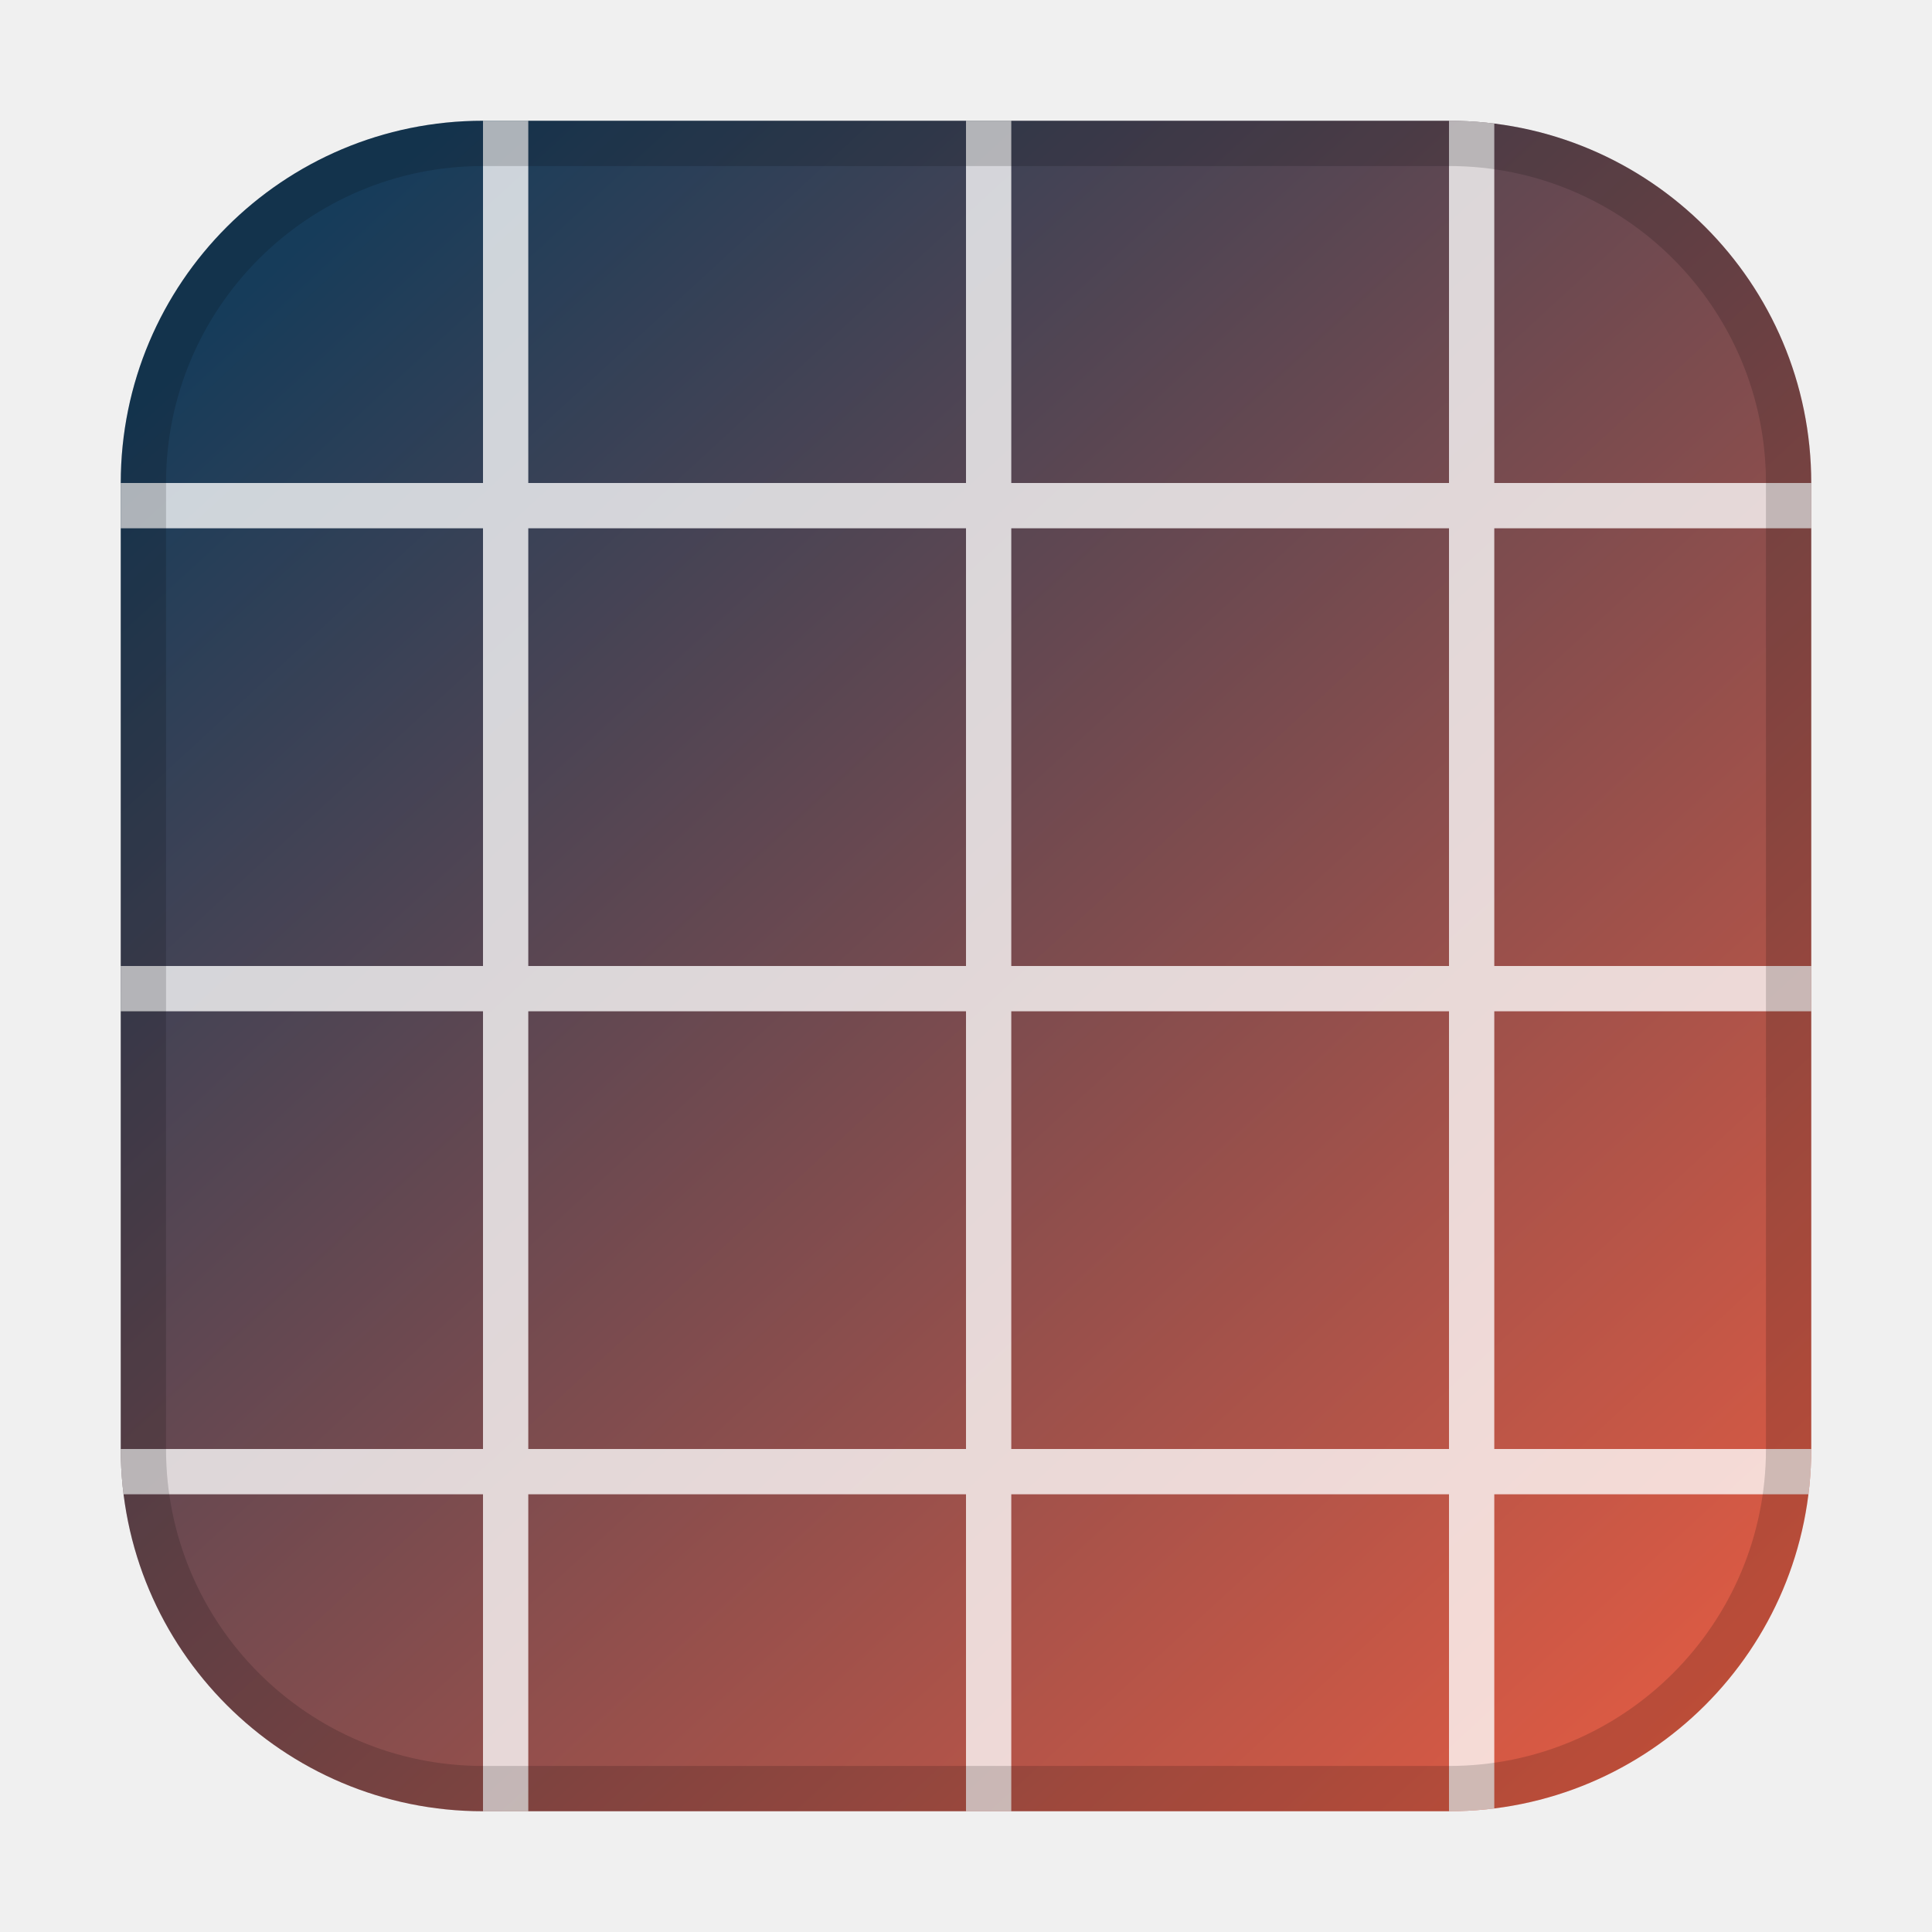
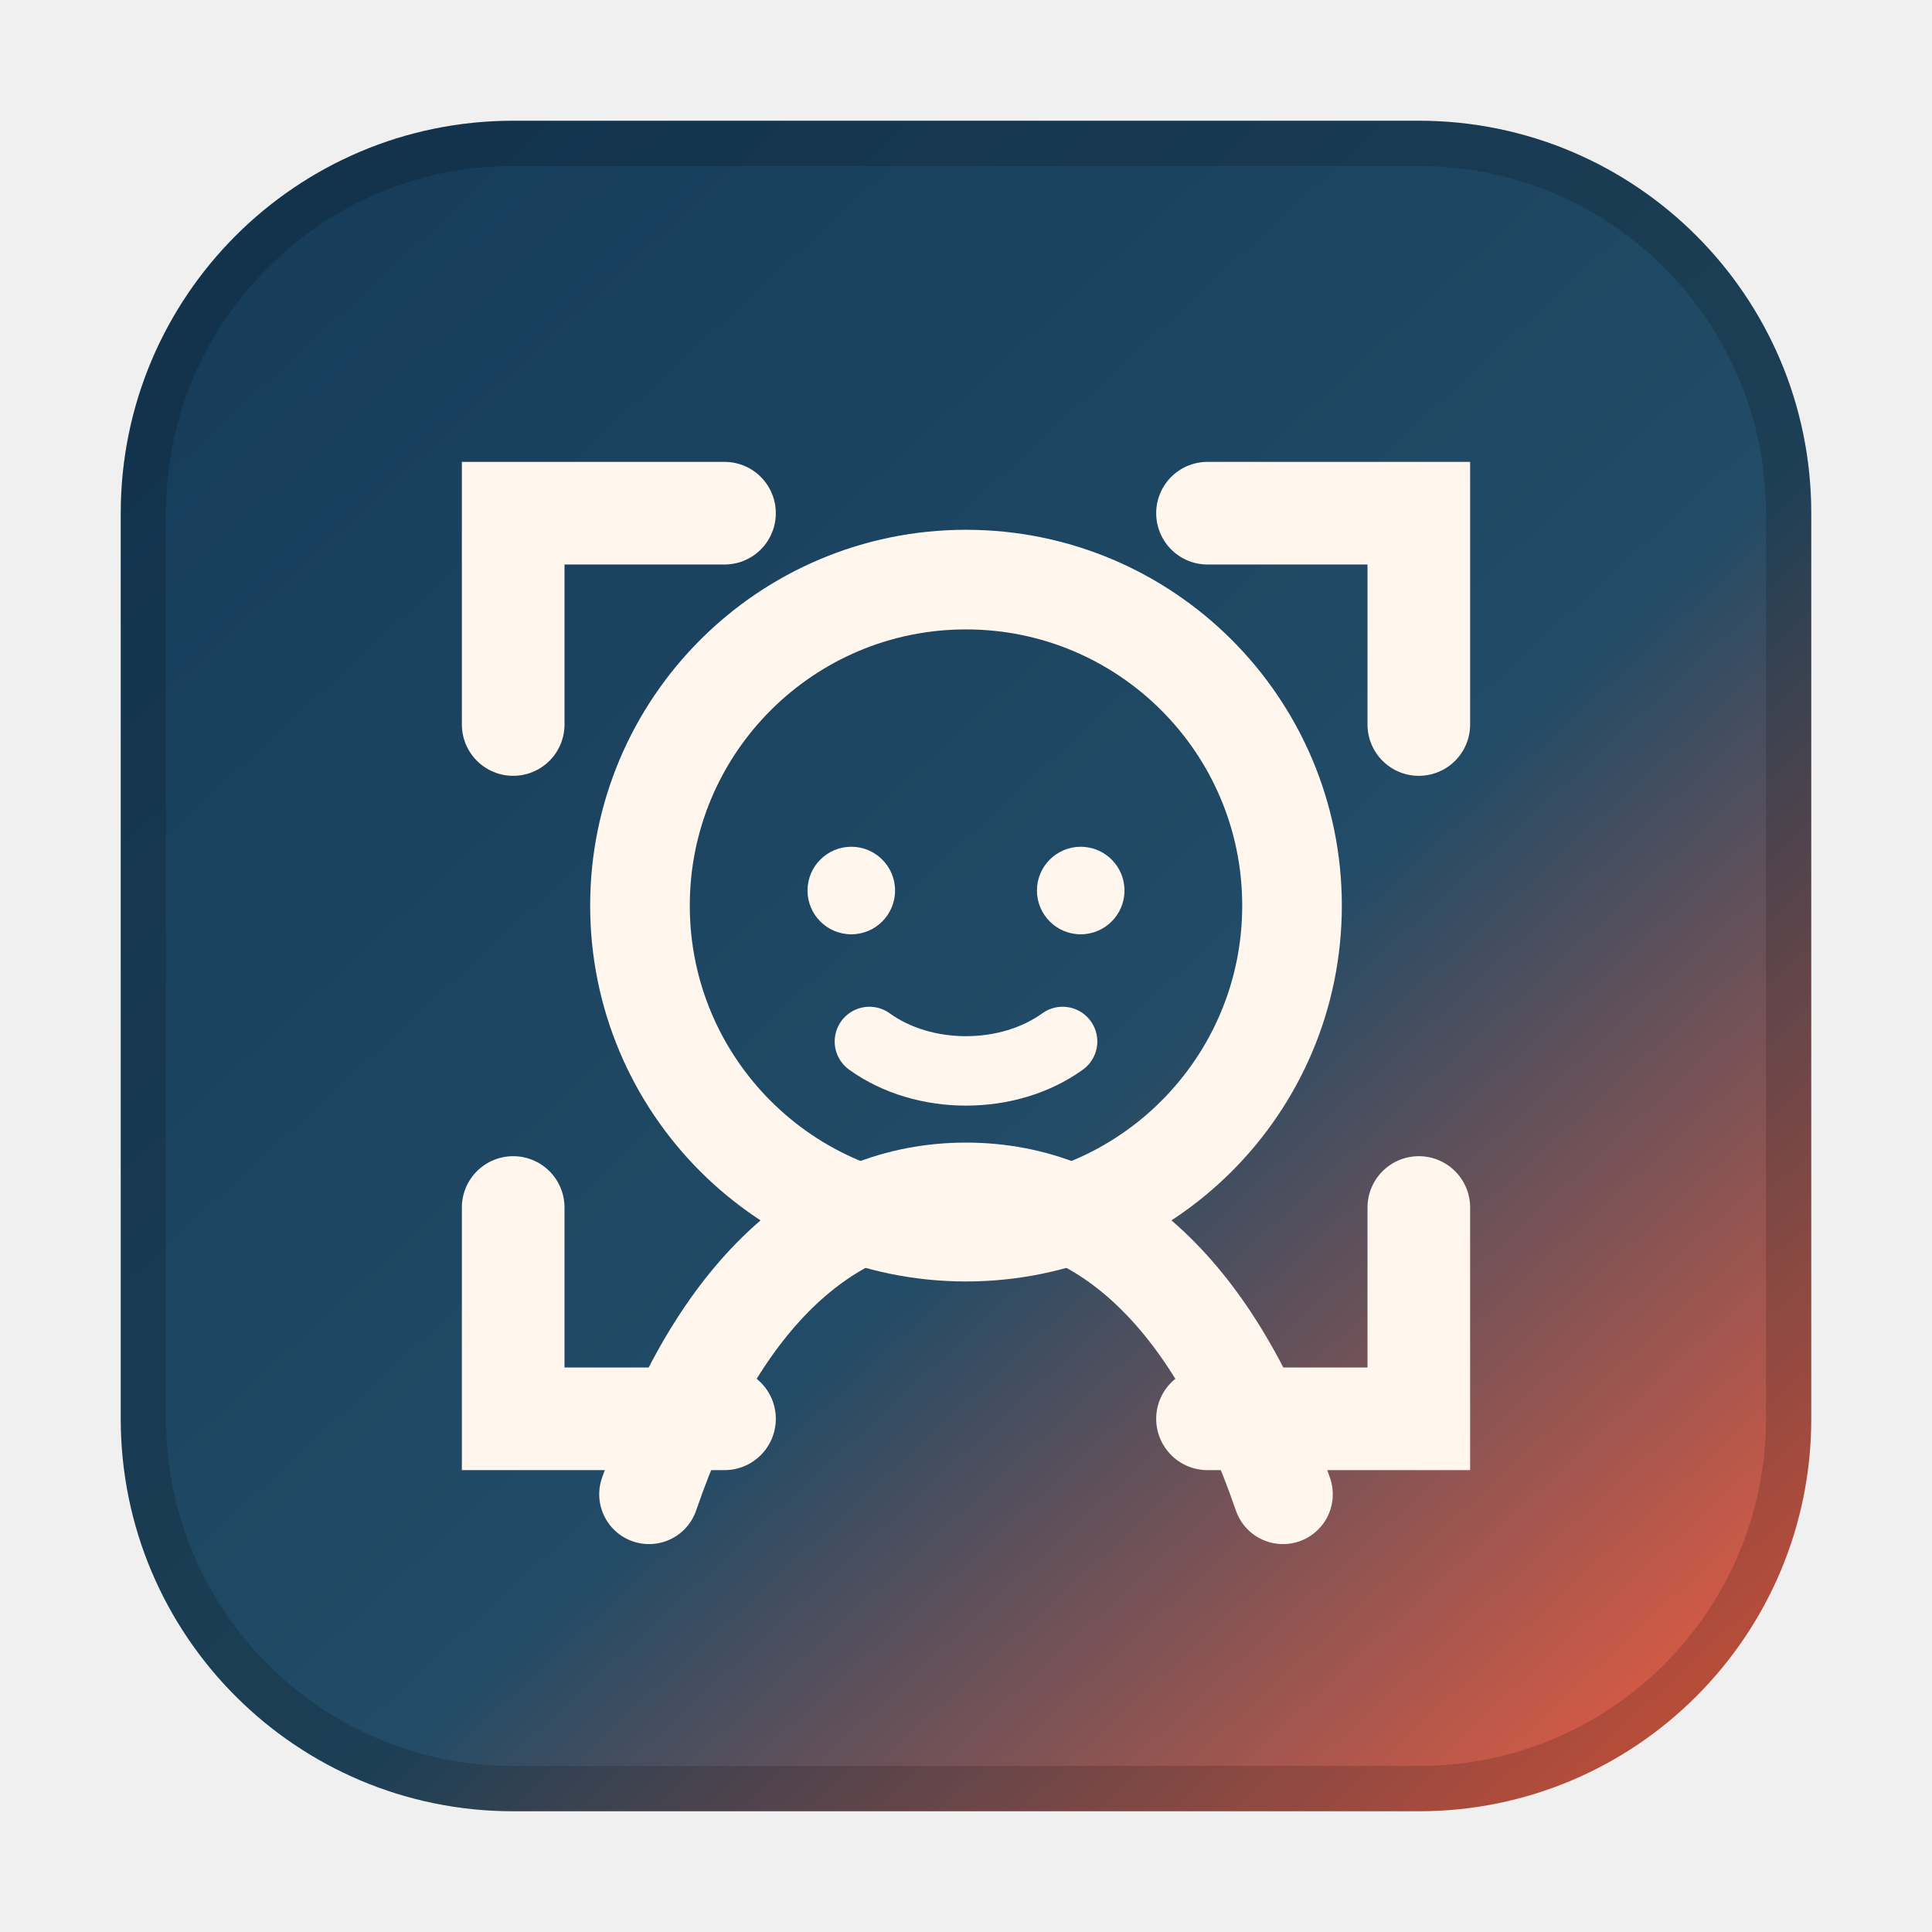
<svg xmlns="http://www.w3.org/2000/svg" width="64" height="64" viewBox="0 0 64 64" fill="none">
  <defs>
-     <linearGradient id="mark-gradient" x1="10" y1="8" x2="56" y2="58" gradientUnits="userSpaceOnUse">
+     <linearGradient id="mark-gradient" x1="9" y1="7" x2="56" y2="58" gradientUnits="userSpaceOnUse">
      <stop stop-color="#163C5A" />
+       <stop offset="0.58" stop-color="#214B66" />
      <stop offset="1" stop-color="#E15B43" />
    </linearGradient>
-     <pattern id="tile-grid" width="16" height="16" patternUnits="userSpaceOnUse">
-       <path d="M16 0H0V16" stroke="white" stroke-opacity="0.78" stroke-width="3" />
-     </pattern>
  </defs>
-   <rect x="4" y="4" width="56" height="56" rx="12" fill="url(#mark-gradient)" />
-   <rect x="4" y="4" width="56" height="56" rx="12" fill="url(#tile-grid)" />
-   <rect x="4.75" y="4.75" width="54.5" height="54.5" rx="11.25" stroke="black" stroke-opacity="0.16" stroke-width="1.5" />
+   <rect x="4" y="4" width="56" height="56" rx="13" fill="url(#mark-gradient)" />
+   <path d="M17 24V17H24" stroke="#FFF7EE" stroke-width="3.4" stroke-linecap="round" />
+   <path d="M40 17H47V24" stroke="#FFF7EE" stroke-width="3.4" stroke-linecap="round" />
+   <path d="M47 40V47H40" stroke="#FFF7EE" stroke-width="3.4" stroke-linecap="round" />
+   <path d="M24 47H17V40" stroke="#FFF7EE" stroke-width="3.4" stroke-linecap="round" />
+   <circle cx="32" cy="30" r="10.8" stroke="#FFF7EE" stroke-width="3.3" />
+   <path d="M21.5 49.5C23.8 42.8 27.5 39.5 32 39.5C36.5 39.5 40.2 42.8 42.5 49.5" stroke="#FFF7EE" stroke-width="3.3" stroke-linecap="round" />
+   <circle cx="28.2" cy="29.5" r="1.45" fill="#FFF7EE" />
+   <circle cx="35.8" cy="29.5" r="1.45" fill="#FFF7EE" />
+   <path d="M28.8 34.5C30.6 35.8 33.4 35.8 35.2 34.5" stroke="#FFF7EE" stroke-width="2.3" stroke-linecap="round" />
+   <rect x="4.75" y="4.75" width="54.5" height="54.5" rx="12.25" stroke="black" stroke-opacity="0.16" stroke-width="1.5" />
</svg>
